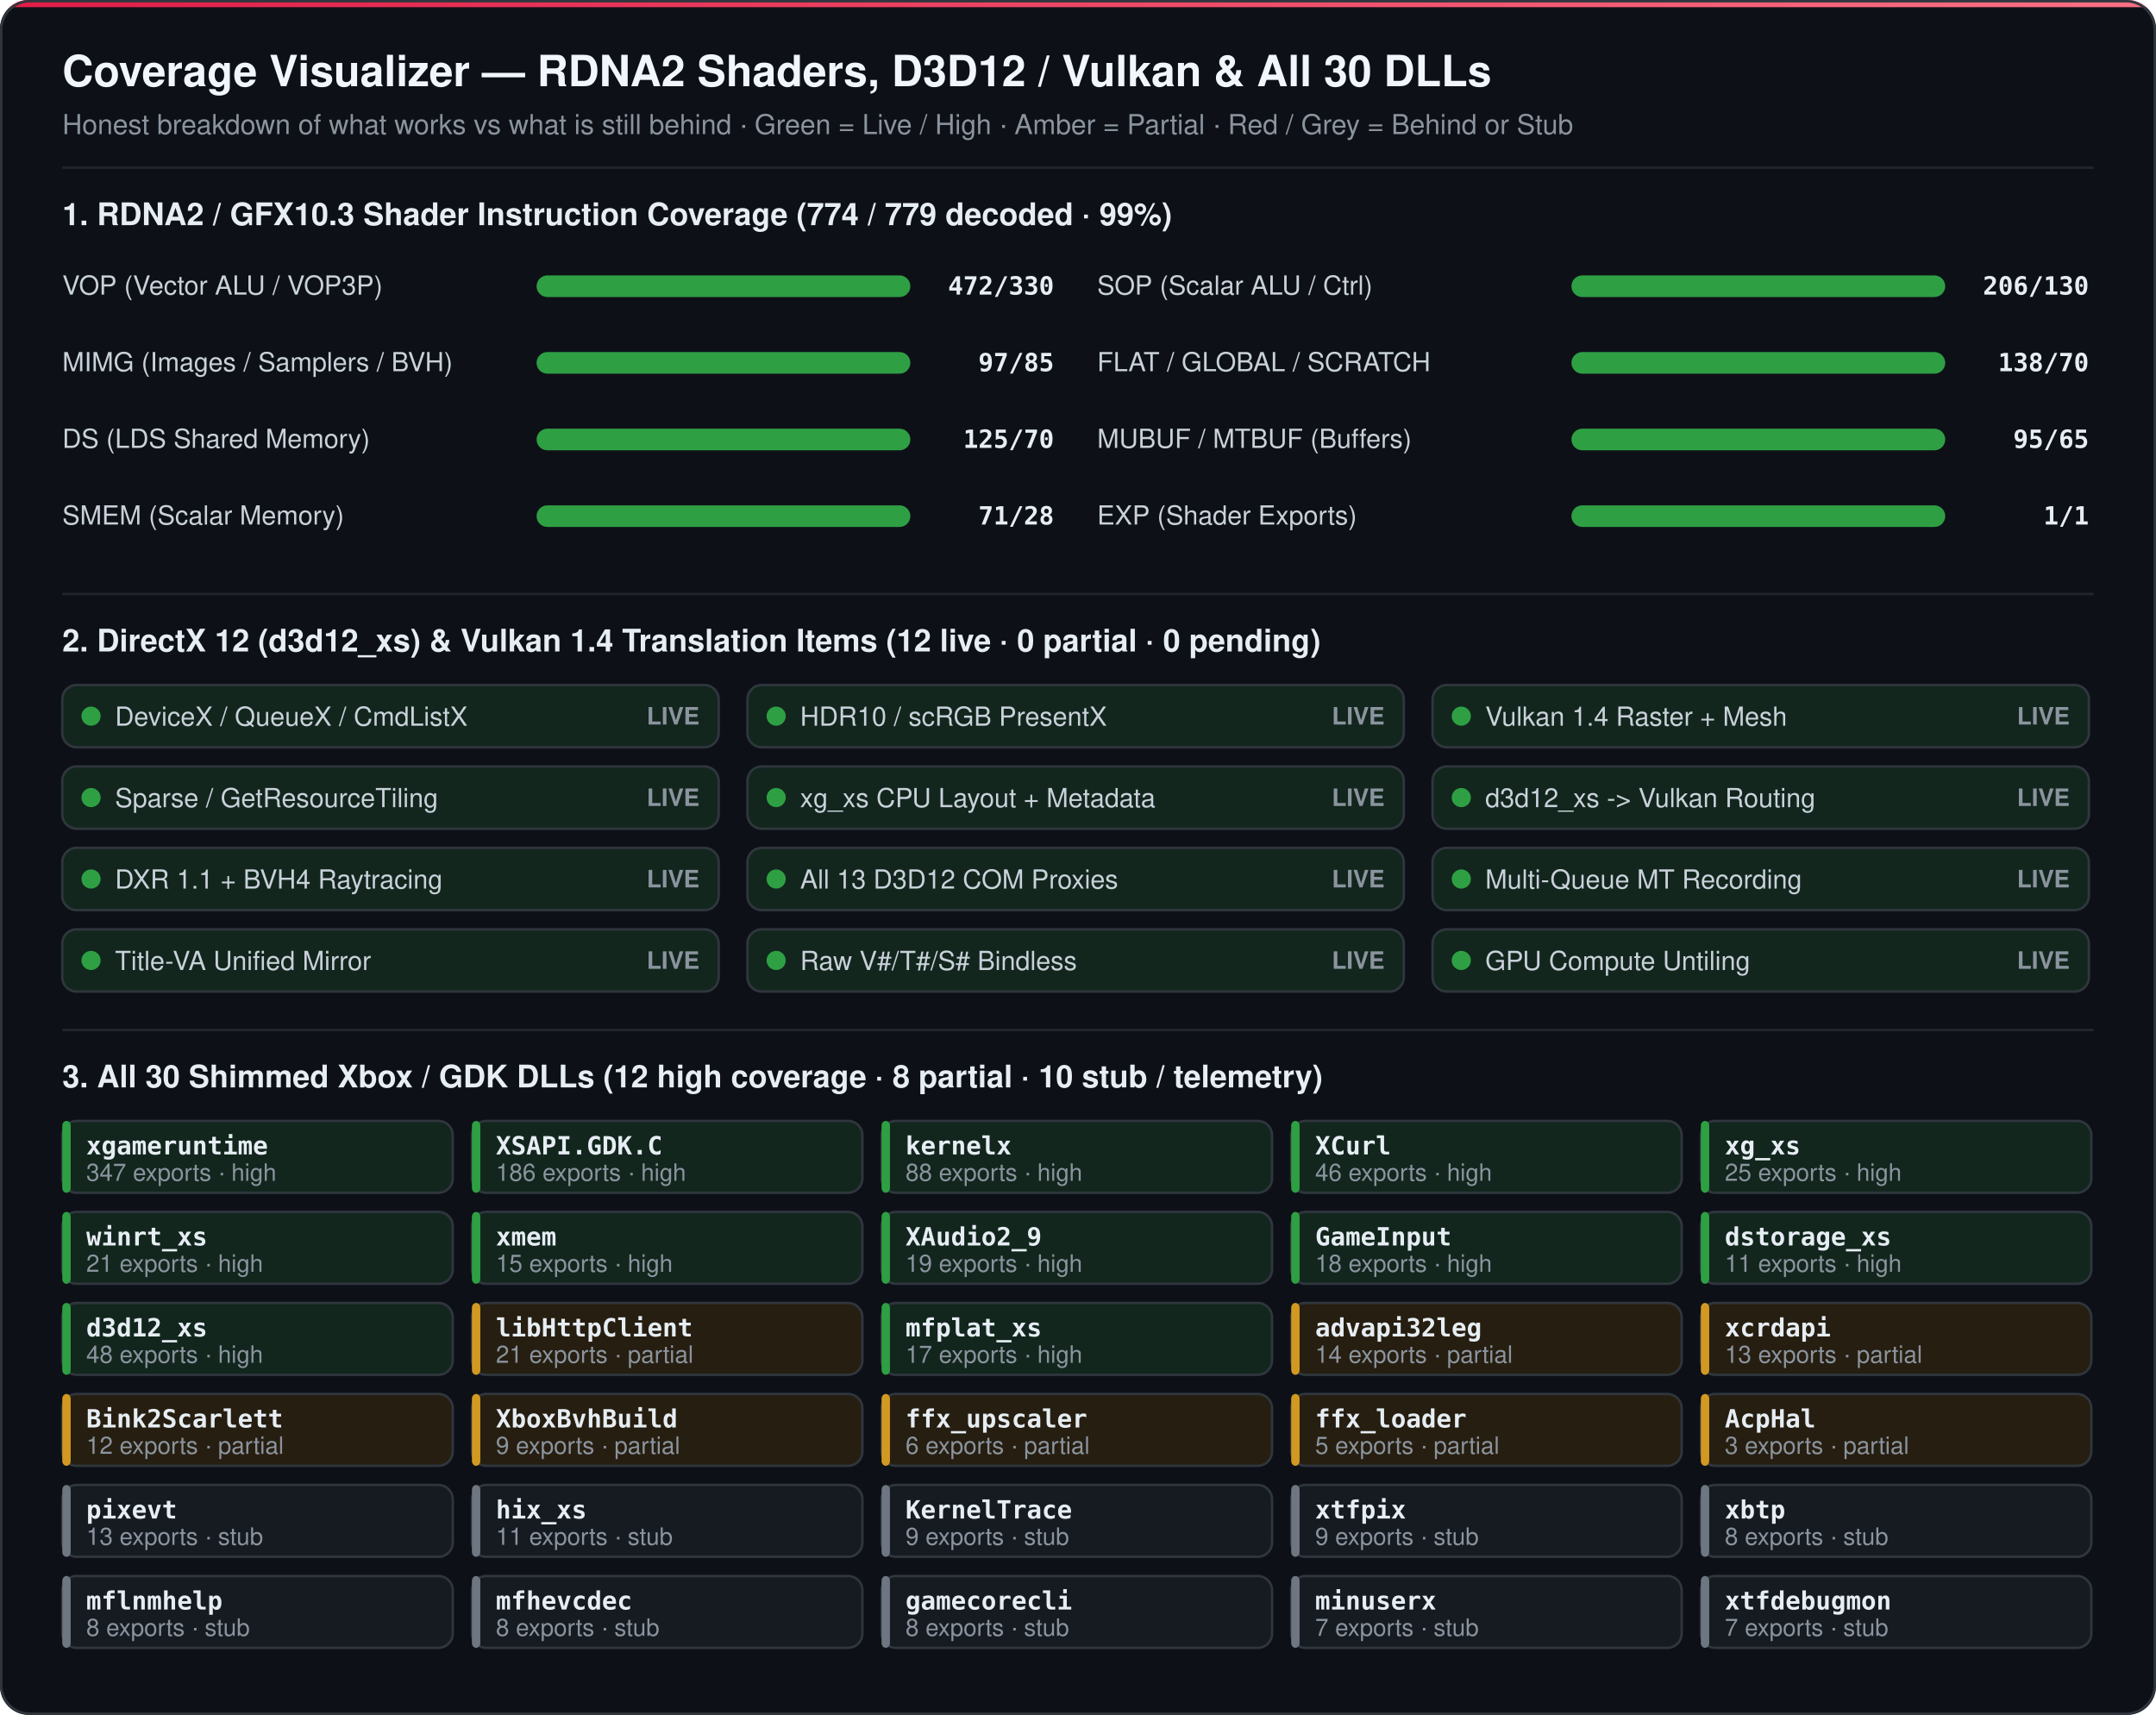
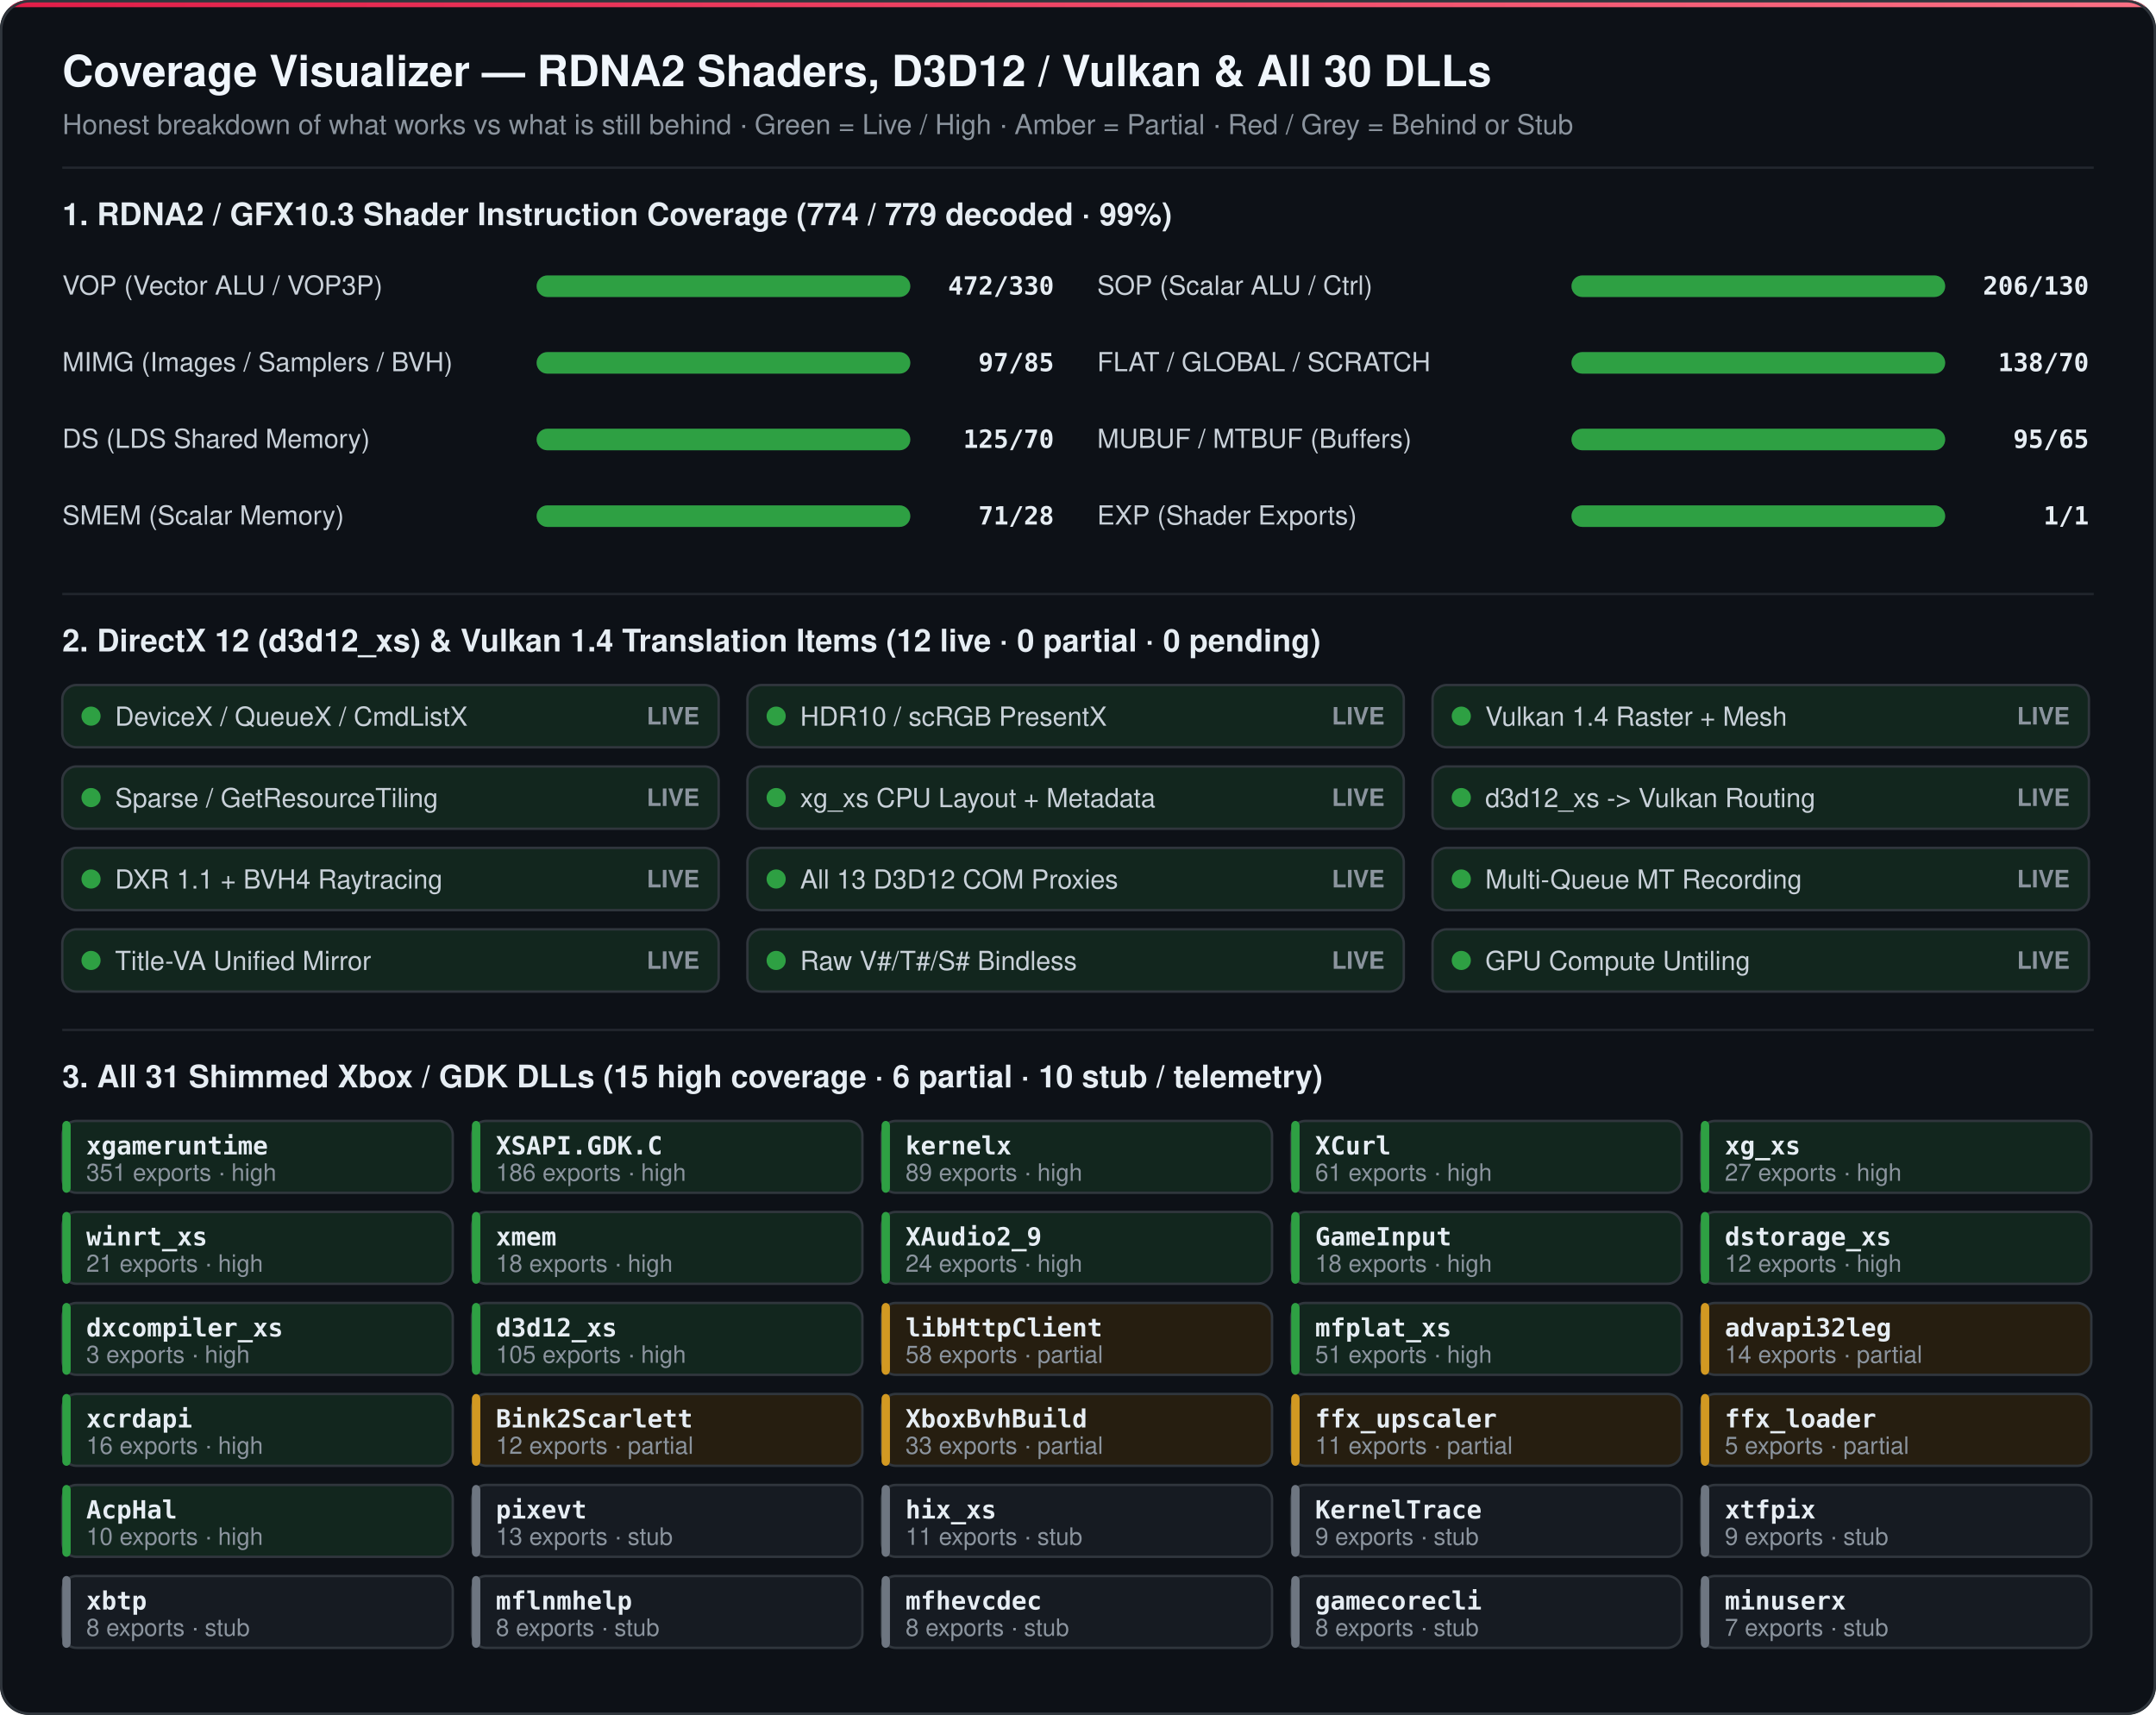
<svg xmlns="http://www.w3.org/2000/svg" width="900" height="716" viewBox="0 0 900 716" role="img" aria-label="OpenScarlett RDNA2, D3D12/Vulkan and 30-DLL Coverage Matrix">
  <defs>
    <linearGradient id="mAccent" x1="0%" y1="0%" x2="100%" y2="0%">
      <stop offset="0%" stop-color="#e11d48" />
      <stop offset="100%" stop-color="#fb7185" />
    </linearGradient>
    <clipPath id="mClip">
      <rect width="900" height="716" rx="12" />
    </clipPath>
  </defs>
  <style>
    text { font-family: -apple-system, 'Segoe UI', Helvetica, Arial, sans-serif; }
    .h1 { font-size: 18px; font-weight: 700; fill: #f0f6fc; }
    .h2 { font-size: 13px; font-weight: 700; fill: #e6edf3; }
    .sub { font-size: 11.5px; fill: #8b949e; }
    .lbl { font-size: 11px; fill: #c9d1d9; font-weight: 500; }
    .mono { font-family: ui-monospace, SFMono-Regular, Consolas, monospace; font-size: 10.5px; fill: #e6edf3; font-weight: 600; }
    .tiny { font-size: 10px; fill: #8b949e; }
  </style>
  <g clip-path="url(#mClip)">
    <rect width="900" height="716" fill="#0d1117" />
    <rect x="0" y="0" width="900" height="3" fill="url(#mAccent)" />
    <text class="h1" x="26" y="36">Coverage Visualizer — RDNA2 Shaders, D3D12 / Vulkan &amp; All 30 DLLs</text>
    <text class="sub" x="26" y="56">Honest breakdown of what works vs what is still behind · Green = Live / High · Amber = Partial · Red / Grey = Behind or Stub</text>
    <line x1="26" y1="70" x2="874" y2="70" stroke="#21262d" stroke-width="1" />
    <text class="h2" x="26" y="94">1. RDNA2 / GFX10.3 Shader Instruction Coverage (774 / 779 decoded · 99%)</text>
    <text class="lbl" x="26" y="123">VOP (Vector ALU / VOP3P)</text>
    <rect x="224" y="115" width="156" height="9" rx="4.5" fill="#21262d" />
    <rect x="224" y="115" width="156" height="9" rx="4.5" fill="#2ea043" />
    <text class="mono" x="440" y="123" text-anchor="end">472/330</text>
    <text class="lbl" x="458" y="123">SOP (Scalar ALU / Ctrl)</text>
    <rect x="656" y="115" width="156" height="9" rx="4.5" fill="#21262d" />
    <rect x="656" y="115" width="156" height="9" rx="4.5" fill="#2ea043" />
    <text class="mono" x="872" y="123" text-anchor="end">206/130</text>
    <text class="lbl" x="26" y="155">MIMG (Images / Samplers / BVH)</text>
    <rect x="224" y="147" width="156" height="9" rx="4.5" fill="#21262d" />
    <rect x="224" y="147" width="156" height="9" rx="4.5" fill="#2ea043" />
    <text class="mono" x="440" y="155" text-anchor="end">97/85</text>
    <text class="lbl" x="458" y="155">FLAT / GLOBAL / SCRATCH</text>
    <rect x="656" y="147" width="156" height="9" rx="4.5" fill="#21262d" />
    <rect x="656" y="147" width="156" height="9" rx="4.5" fill="#2ea043" />
    <text class="mono" x="872" y="155" text-anchor="end">138/70</text>
    <text class="lbl" x="26" y="187">DS (LDS Shared Memory)</text>
    <rect x="224" y="179" width="156" height="9" rx="4.5" fill="#21262d" />
    <rect x="224" y="179" width="156" height="9" rx="4.5" fill="#2ea043" />
    <text class="mono" x="440" y="187" text-anchor="end">125/70</text>
    <text class="lbl" x="458" y="187">MUBUF / MTBUF (Buffers)</text>
    <rect x="656" y="179" width="156" height="9" rx="4.5" fill="#21262d" />
    <rect x="656" y="179" width="156" height="9" rx="4.5" fill="#2ea043" />
    <text class="mono" x="872" y="187" text-anchor="end">95/65</text>
    <text class="lbl" x="26" y="219">SMEM (Scalar Memory)</text>
    <rect x="224" y="211" width="156" height="9" rx="4.5" fill="#21262d" />
    <rect x="224" y="211" width="156" height="9" rx="4.5" fill="#2ea043" />
    <text class="mono" x="440" y="219" text-anchor="end">71/28</text>
    <text class="lbl" x="458" y="219">EXP (Shader Exports)</text>
    <rect x="656" y="211" width="156" height="9" rx="4.5" fill="#21262d" />
    <rect x="656" y="211" width="156" height="9" rx="4.5" fill="#2ea043" />
    <text class="mono" x="872" y="219" text-anchor="end">1/1</text>
    <line x1="26" y1="248" x2="874" y2="248" stroke="#21262d" stroke-width="1" />
    <text class="h2" x="26" y="272">2. DirectX 12 (d3d12_xs) &amp; Vulkan 1.4 Translation Items (12 live · 0 partial · 0 pending)</text>
    <rect x="26" y="286" width="274" height="26" rx="6" fill="#12261e" stroke="#30363d" stroke-width="1" />
    <circle cx="38" cy="299" r="4" fill="#2ea043" />
    <text class="lbl" x="48" y="303">DeviceX / QueueX / CmdListX</text>
    <text class="tiny" x="292" y="302.5" text-anchor="end" fill="#2ea043" font-weight="700">LIVE</text>
    <rect x="312" y="286" width="274" height="26" rx="6" fill="#12261e" stroke="#30363d" stroke-width="1" />
    <circle cx="324" cy="299" r="4" fill="#2ea043" />
    <text class="lbl" x="334" y="303">HDR10 / scRGB PresentX</text>
    <text class="tiny" x="578" y="302.5" text-anchor="end" fill="#2ea043" font-weight="700">LIVE</text>
    <rect x="598" y="286" width="274" height="26" rx="6" fill="#12261e" stroke="#30363d" stroke-width="1" />
    <circle cx="610" cy="299" r="4" fill="#2ea043" />
    <text class="lbl" x="620" y="303">Vulkan 1.4 Raster + Mesh</text>
    <text class="tiny" x="864" y="302.5" text-anchor="end" fill="#2ea043" font-weight="700">LIVE</text>
    <rect x="26" y="320" width="274" height="26" rx="6" fill="#12261e" stroke="#30363d" stroke-width="1" />
    <circle cx="38" cy="333" r="4" fill="#2ea043" />
    <text class="lbl" x="48" y="337">Sparse / GetResourceTiling</text>
    <text class="tiny" x="292" y="336.5" text-anchor="end" fill="#2ea043" font-weight="700">LIVE</text>
    <rect x="312" y="320" width="274" height="26" rx="6" fill="#12261e" stroke="#30363d" stroke-width="1" />
    <circle cx="324" cy="333" r="4" fill="#2ea043" />
    <text class="lbl" x="334" y="337">xg_xs CPU Layout + Metadata</text>
    <text class="tiny" x="578" y="336.5" text-anchor="end" fill="#2ea043" font-weight="700">LIVE</text>
    <rect x="598" y="320" width="274" height="26" rx="6" fill="#12261e" stroke="#30363d" stroke-width="1" />
    <circle cx="610" cy="333" r="4" fill="#2ea043" />
    <text class="lbl" x="620" y="337">d3d12_xs -&gt; Vulkan Routing</text>
    <text class="tiny" x="864" y="336.5" text-anchor="end" fill="#2ea043" font-weight="700">LIVE</text>
    <rect x="26" y="354" width="274" height="26" rx="6" fill="#12261e" stroke="#30363d" stroke-width="1" />
    <circle cx="38" cy="367" r="4" fill="#2ea043" />
    <text class="lbl" x="48" y="371">DXR 1.1 + BVH4 Raytracing</text>
    <text class="tiny" x="292" y="370.5" text-anchor="end" fill="#2ea043" font-weight="700">LIVE</text>
    <rect x="312" y="354" width="274" height="26" rx="6" fill="#12261e" stroke="#30363d" stroke-width="1" />
    <circle cx="324" cy="367" r="4" fill="#2ea043" />
    <text class="lbl" x="334" y="371">All 13 D3D12 COM Proxies</text>
    <text class="tiny" x="578" y="370.5" text-anchor="end" fill="#2ea043" font-weight="700">LIVE</text>
    <rect x="598" y="354" width="274" height="26" rx="6" fill="#12261e" stroke="#30363d" stroke-width="1" />
    <circle cx="610" cy="367" r="4" fill="#2ea043" />
    <text class="lbl" x="620" y="371">Multi-Queue MT Recording</text>
    <text class="tiny" x="864" y="370.5" text-anchor="end" fill="#2ea043" font-weight="700">LIVE</text>
    <rect x="26" y="388" width="274" height="26" rx="6" fill="#12261e" stroke="#30363d" stroke-width="1" />
    <circle cx="38" cy="401" r="4" fill="#2ea043" />
    <text class="lbl" x="48" y="405">Title-VA Unified Mirror</text>
    <text class="tiny" x="292" y="404.5" text-anchor="end" fill="#2ea043" font-weight="700">LIVE</text>
    <rect x="312" y="388" width="274" height="26" rx="6" fill="#12261e" stroke="#30363d" stroke-width="1" />
    <circle cx="324" cy="401" r="4" fill="#2ea043" />
    <text class="lbl" x="334" y="405">Raw V#/T#/S# Bindless</text>
    <text class="tiny" x="578" y="404.5" text-anchor="end" fill="#2ea043" font-weight="700">LIVE</text>
    <rect x="598" y="388" width="274" height="26" rx="6" fill="#12261e" stroke="#30363d" stroke-width="1" />
    <circle cx="610" cy="401" r="4" fill="#2ea043" />
    <text class="lbl" x="620" y="405">GPU Compute Untiling</text>
    <text class="tiny" x="864" y="404.5" text-anchor="end" fill="#2ea043" font-weight="700">LIVE</text>
    <line x1="26" y1="430" x2="874" y2="430" stroke="#21262d" stroke-width="1" />
-     <text class="h2" x="26" y="454">3. All 30 Shimmed Xbox / GDK DLLs (12 high coverage · 8 partial · 10 stub / telemetry)</text>
+     <text class="h2" x="26" y="454">3. All 31 Shimmed Xbox / GDK DLLs (15 high coverage · 6 partial · 10 stub / telemetry)</text>
    <rect x="26" y="468" width="163" height="30" rx="6" fill="#12261e" stroke="#30363d" stroke-width="1" />
    <rect x="26" y="468" width="3.5" height="30" rx="2" fill="#2ea043" />
    <text class="mono" x="36" y="482">xgameruntime</text>
-     <text class="tiny" x="36" y="493">347 exports · high</text>
+     <text class="tiny" x="36" y="493">351 exports · high</text>
    <rect x="197" y="468" width="163" height="30" rx="6" fill="#12261e" stroke="#30363d" stroke-width="1" />
    <rect x="197" y="468" width="3.5" height="30" rx="2" fill="#2ea043" />
    <text class="mono" x="207" y="482">XSAPI.GDK.C</text>
    <text class="tiny" x="207" y="493">186 exports · high</text>
    <rect x="368" y="468" width="163" height="30" rx="6" fill="#12261e" stroke="#30363d" stroke-width="1" />
    <rect x="368" y="468" width="3.5" height="30" rx="2" fill="#2ea043" />
    <text class="mono" x="378" y="482">kernelx</text>
-     <text class="tiny" x="378" y="493">88 exports · high</text>
+     <text class="tiny" x="378" y="493">89 exports · high</text>
    <rect x="539" y="468" width="163" height="30" rx="6" fill="#12261e" stroke="#30363d" stroke-width="1" />
    <rect x="539" y="468" width="3.5" height="30" rx="2" fill="#2ea043" />
    <text class="mono" x="549" y="482">XCurl</text>
-     <text class="tiny" x="549" y="493">46 exports · high</text>
+     <text class="tiny" x="549" y="493">61 exports · high</text>
    <rect x="710" y="468" width="163" height="30" rx="6" fill="#12261e" stroke="#30363d" stroke-width="1" />
    <rect x="710" y="468" width="3.5" height="30" rx="2" fill="#2ea043" />
    <text class="mono" x="720" y="482">xg_xs</text>
-     <text class="tiny" x="720" y="493">25 exports · high</text>
+     <text class="tiny" x="720" y="493">27 exports · high</text>
    <rect x="26" y="506" width="163" height="30" rx="6" fill="#12261e" stroke="#30363d" stroke-width="1" />
    <rect x="26" y="506" width="3.5" height="30" rx="2" fill="#2ea043" />
    <text class="mono" x="36" y="520">winrt_xs</text>
    <text class="tiny" x="36" y="531">21 exports · high</text>
    <rect x="197" y="506" width="163" height="30" rx="6" fill="#12261e" stroke="#30363d" stroke-width="1" />
    <rect x="197" y="506" width="3.5" height="30" rx="2" fill="#2ea043" />
    <text class="mono" x="207" y="520">xmem</text>
-     <text class="tiny" x="207" y="531">15 exports · high</text>
+     <text class="tiny" x="207" y="531">18 exports · high</text>
    <rect x="368" y="506" width="163" height="30" rx="6" fill="#12261e" stroke="#30363d" stroke-width="1" />
    <rect x="368" y="506" width="3.5" height="30" rx="2" fill="#2ea043" />
    <text class="mono" x="378" y="520">XAudio2_9</text>
-     <text class="tiny" x="378" y="531">19 exports · high</text>
+     <text class="tiny" x="378" y="531">24 exports · high</text>
    <rect x="539" y="506" width="163" height="30" rx="6" fill="#12261e" stroke="#30363d" stroke-width="1" />
    <rect x="539" y="506" width="3.5" height="30" rx="2" fill="#2ea043" />
    <text class="mono" x="549" y="520">GameInput</text>
    <text class="tiny" x="549" y="531">18 exports · high</text>
    <rect x="710" y="506" width="163" height="30" rx="6" fill="#12261e" stroke="#30363d" stroke-width="1" />
    <rect x="710" y="506" width="3.5" height="30" rx="2" fill="#2ea043" />
    <text class="mono" x="720" y="520">dstorage_xs</text>
-     <text class="tiny" x="720" y="531">11 exports · high</text>
+     <text class="tiny" x="720" y="531">12 exports · high</text>
    <rect x="26" y="544" width="163" height="30" rx="6" fill="#12261e" stroke="#30363d" stroke-width="1" />
    <rect x="26" y="544" width="3.5" height="30" rx="2" fill="#2ea043" />
-     <text class="mono" x="36" y="558">d3d12_xs</text>
-     <text class="tiny" x="36" y="569">48 exports · high</text>
-     <rect x="197" y="544" width="163" height="30" rx="6" fill="#261e10" stroke="#30363d" stroke-width="1" />
-     <rect x="197" y="544" width="3.5" height="30" rx="2" fill="#d29922" />
-     <text class="mono" x="207" y="558">libHttpClient</text>
-     <text class="tiny" x="207" y="569">21 exports · partial</text>
-     <rect x="368" y="544" width="163" height="30" rx="6" fill="#12261e" stroke="#30363d" stroke-width="1" />
-     <rect x="368" y="544" width="3.5" height="30" rx="2" fill="#2ea043" />
-     <text class="mono" x="378" y="558">mfplat_xs</text>
-     <text class="tiny" x="378" y="569">17 exports · high</text>
-     <rect x="539" y="544" width="163" height="30" rx="6" fill="#261e10" stroke="#30363d" stroke-width="1" />
-     <rect x="539" y="544" width="3.5" height="30" rx="2" fill="#d29922" />
-     <text class="mono" x="549" y="558">advapi32leg</text>
-     <text class="tiny" x="549" y="569">14 exports · partial</text>
+     <text class="mono" x="36" y="558">dxcompiler_xs</text>
+     <text class="tiny" x="36" y="569">3 exports · high</text>
+     <rect x="197" y="544" width="163" height="30" rx="6" fill="#12261e" stroke="#30363d" stroke-width="1" />
+     <rect x="197" y="544" width="3.5" height="30" rx="2" fill="#2ea043" />
+     <text class="mono" x="207" y="558">d3d12_xs</text>
+     <text class="tiny" x="207" y="569">105 exports · high</text>
+     <rect x="368" y="544" width="163" height="30" rx="6" fill="#261e10" stroke="#30363d" stroke-width="1" />
+     <rect x="368" y="544" width="3.5" height="30" rx="2" fill="#d29922" />
+     <text class="mono" x="378" y="558">libHttpClient</text>
+     <text class="tiny" x="378" y="569">58 exports · partial</text>
+     <rect x="539" y="544" width="163" height="30" rx="6" fill="#12261e" stroke="#30363d" stroke-width="1" />
+     <rect x="539" y="544" width="3.5" height="30" rx="2" fill="#2ea043" />
+     <text class="mono" x="549" y="558">mfplat_xs</text>
+     <text class="tiny" x="549" y="569">51 exports · high</text>
    <rect x="710" y="544" width="163" height="30" rx="6" fill="#261e10" stroke="#30363d" stroke-width="1" />
    <rect x="710" y="544" width="3.5" height="30" rx="2" fill="#d29922" />
-     <text class="mono" x="720" y="558">xcrdapi</text>
-     <text class="tiny" x="720" y="569">13 exports · partial</text>
-     <rect x="26" y="582" width="163" height="30" rx="6" fill="#261e10" stroke="#30363d" stroke-width="1" />
-     <rect x="26" y="582" width="3.5" height="30" rx="2" fill="#d29922" />
-     <text class="mono" x="36" y="596">Bink2Scarlett</text>
-     <text class="tiny" x="36" y="607">12 exports · partial</text>
+     <text class="mono" x="720" y="558">advapi32leg</text>
+     <text class="tiny" x="720" y="569">14 exports · partial</text>
+     <rect x="26" y="582" width="163" height="30" rx="6" fill="#12261e" stroke="#30363d" stroke-width="1" />
+     <rect x="26" y="582" width="3.5" height="30" rx="2" fill="#2ea043" />
+     <text class="mono" x="36" y="596">xcrdapi</text>
+     <text class="tiny" x="36" y="607">16 exports · high</text>
    <rect x="197" y="582" width="163" height="30" rx="6" fill="#261e10" stroke="#30363d" stroke-width="1" />
    <rect x="197" y="582" width="3.5" height="30" rx="2" fill="#d29922" />
-     <text class="mono" x="207" y="596">XboxBvhBuild</text>
-     <text class="tiny" x="207" y="607">9 exports · partial</text>
+     <text class="mono" x="207" y="596">Bink2Scarlett</text>
+     <text class="tiny" x="207" y="607">12 exports · partial</text>
    <rect x="368" y="582" width="163" height="30" rx="6" fill="#261e10" stroke="#30363d" stroke-width="1" />
    <rect x="368" y="582" width="3.5" height="30" rx="2" fill="#d29922" />
-     <text class="mono" x="378" y="596">ffx_upscaler</text>
-     <text class="tiny" x="378" y="607">6 exports · partial</text>
+     <text class="mono" x="378" y="596">XboxBvhBuild</text>
+     <text class="tiny" x="378" y="607">33 exports · partial</text>
    <rect x="539" y="582" width="163" height="30" rx="6" fill="#261e10" stroke="#30363d" stroke-width="1" />
    <rect x="539" y="582" width="3.5" height="30" rx="2" fill="#d29922" />
-     <text class="mono" x="549" y="596">ffx_loader</text>
-     <text class="tiny" x="549" y="607">5 exports · partial</text>
+     <text class="mono" x="549" y="596">ffx_upscaler</text>
+     <text class="tiny" x="549" y="607">11 exports · partial</text>
    <rect x="710" y="582" width="163" height="30" rx="6" fill="#261e10" stroke="#30363d" stroke-width="1" />
    <rect x="710" y="582" width="3.5" height="30" rx="2" fill="#d29922" />
-     <text class="mono" x="720" y="596">AcpHal</text>
-     <text class="tiny" x="720" y="607">3 exports · partial</text>
-     <rect x="26" y="620" width="163" height="30" rx="6" fill="#161b22" stroke="#30363d" stroke-width="1" />
-     <rect x="26" y="620" width="3.5" height="30" rx="2" fill="#6e7681" />
-     <text class="mono" x="36" y="634">pixevt</text>
-     <text class="tiny" x="36" y="645">13 exports · stub</text>
+     <text class="mono" x="720" y="596">ffx_loader</text>
+     <text class="tiny" x="720" y="607">5 exports · partial</text>
+     <rect x="26" y="620" width="163" height="30" rx="6" fill="#12261e" stroke="#30363d" stroke-width="1" />
+     <rect x="26" y="620" width="3.5" height="30" rx="2" fill="#2ea043" />
+     <text class="mono" x="36" y="634">AcpHal</text>
+     <text class="tiny" x="36" y="645">10 exports · high</text>
    <rect x="197" y="620" width="163" height="30" rx="6" fill="#161b22" stroke="#30363d" stroke-width="1" />
    <rect x="197" y="620" width="3.5" height="30" rx="2" fill="#6e7681" />
-     <text class="mono" x="207" y="634">hix_xs</text>
-     <text class="tiny" x="207" y="645">11 exports · stub</text>
+     <text class="mono" x="207" y="634">pixevt</text>
+     <text class="tiny" x="207" y="645">13 exports · stub</text>
    <rect x="368" y="620" width="163" height="30" rx="6" fill="#161b22" stroke="#30363d" stroke-width="1" />
    <rect x="368" y="620" width="3.5" height="30" rx="2" fill="#6e7681" />
-     <text class="mono" x="378" y="634">KernelTrace</text>
-     <text class="tiny" x="378" y="645">9 exports · stub</text>
+     <text class="mono" x="378" y="634">hix_xs</text>
+     <text class="tiny" x="378" y="645">11 exports · stub</text>
    <rect x="539" y="620" width="163" height="30" rx="6" fill="#161b22" stroke="#30363d" stroke-width="1" />
    <rect x="539" y="620" width="3.5" height="30" rx="2" fill="#6e7681" />
-     <text class="mono" x="549" y="634">xtfpix</text>
+     <text class="mono" x="549" y="634">KernelTrace</text>
    <text class="tiny" x="549" y="645">9 exports · stub</text>
    <rect x="710" y="620" width="163" height="30" rx="6" fill="#161b22" stroke="#30363d" stroke-width="1" />
    <rect x="710" y="620" width="3.5" height="30" rx="2" fill="#6e7681" />
-     <text class="mono" x="720" y="634">xbtp</text>
-     <text class="tiny" x="720" y="645">8 exports · stub</text>
+     <text class="mono" x="720" y="634">xtfpix</text>
+     <text class="tiny" x="720" y="645">9 exports · stub</text>
    <rect x="26" y="658" width="163" height="30" rx="6" fill="#161b22" stroke="#30363d" stroke-width="1" />
    <rect x="26" y="658" width="3.5" height="30" rx="2" fill="#6e7681" />
-     <text class="mono" x="36" y="672">mflnmhelp</text>
+     <text class="mono" x="36" y="672">xbtp</text>
    <text class="tiny" x="36" y="683">8 exports · stub</text>
    <rect x="197" y="658" width="163" height="30" rx="6" fill="#161b22" stroke="#30363d" stroke-width="1" />
    <rect x="197" y="658" width="3.5" height="30" rx="2" fill="#6e7681" />
-     <text class="mono" x="207" y="672">mfhevcdec</text>
+     <text class="mono" x="207" y="672">mflnmhelp</text>
    <text class="tiny" x="207" y="683">8 exports · stub</text>
    <rect x="368" y="658" width="163" height="30" rx="6" fill="#161b22" stroke="#30363d" stroke-width="1" />
    <rect x="368" y="658" width="3.5" height="30" rx="2" fill="#6e7681" />
-     <text class="mono" x="378" y="672">gamecorecli</text>
+     <text class="mono" x="378" y="672">mfhevcdec</text>
    <text class="tiny" x="378" y="683">8 exports · stub</text>
    <rect x="539" y="658" width="163" height="30" rx="6" fill="#161b22" stroke="#30363d" stroke-width="1" />
    <rect x="539" y="658" width="3.5" height="30" rx="2" fill="#6e7681" />
-     <text class="mono" x="549" y="672">minuserx</text>
-     <text class="tiny" x="549" y="683">7 exports · stub</text>
+     <text class="mono" x="549" y="672">gamecorecli</text>
+     <text class="tiny" x="549" y="683">8 exports · stub</text>
    <rect x="710" y="658" width="163" height="30" rx="6" fill="#161b22" stroke="#30363d" stroke-width="1" />
    <rect x="710" y="658" width="3.5" height="30" rx="2" fill="#6e7681" />
-     <text class="mono" x="720" y="672">xtfdebugmon</text>
+     <text class="mono" x="720" y="672">minuserx</text>
    <text class="tiny" x="720" y="683">7 exports · stub</text>
  </g>
  <rect x="0.5" y="0.5" width="899" height="715" rx="12" fill="none" stroke="#30363d" stroke-width="1" />
</svg>
